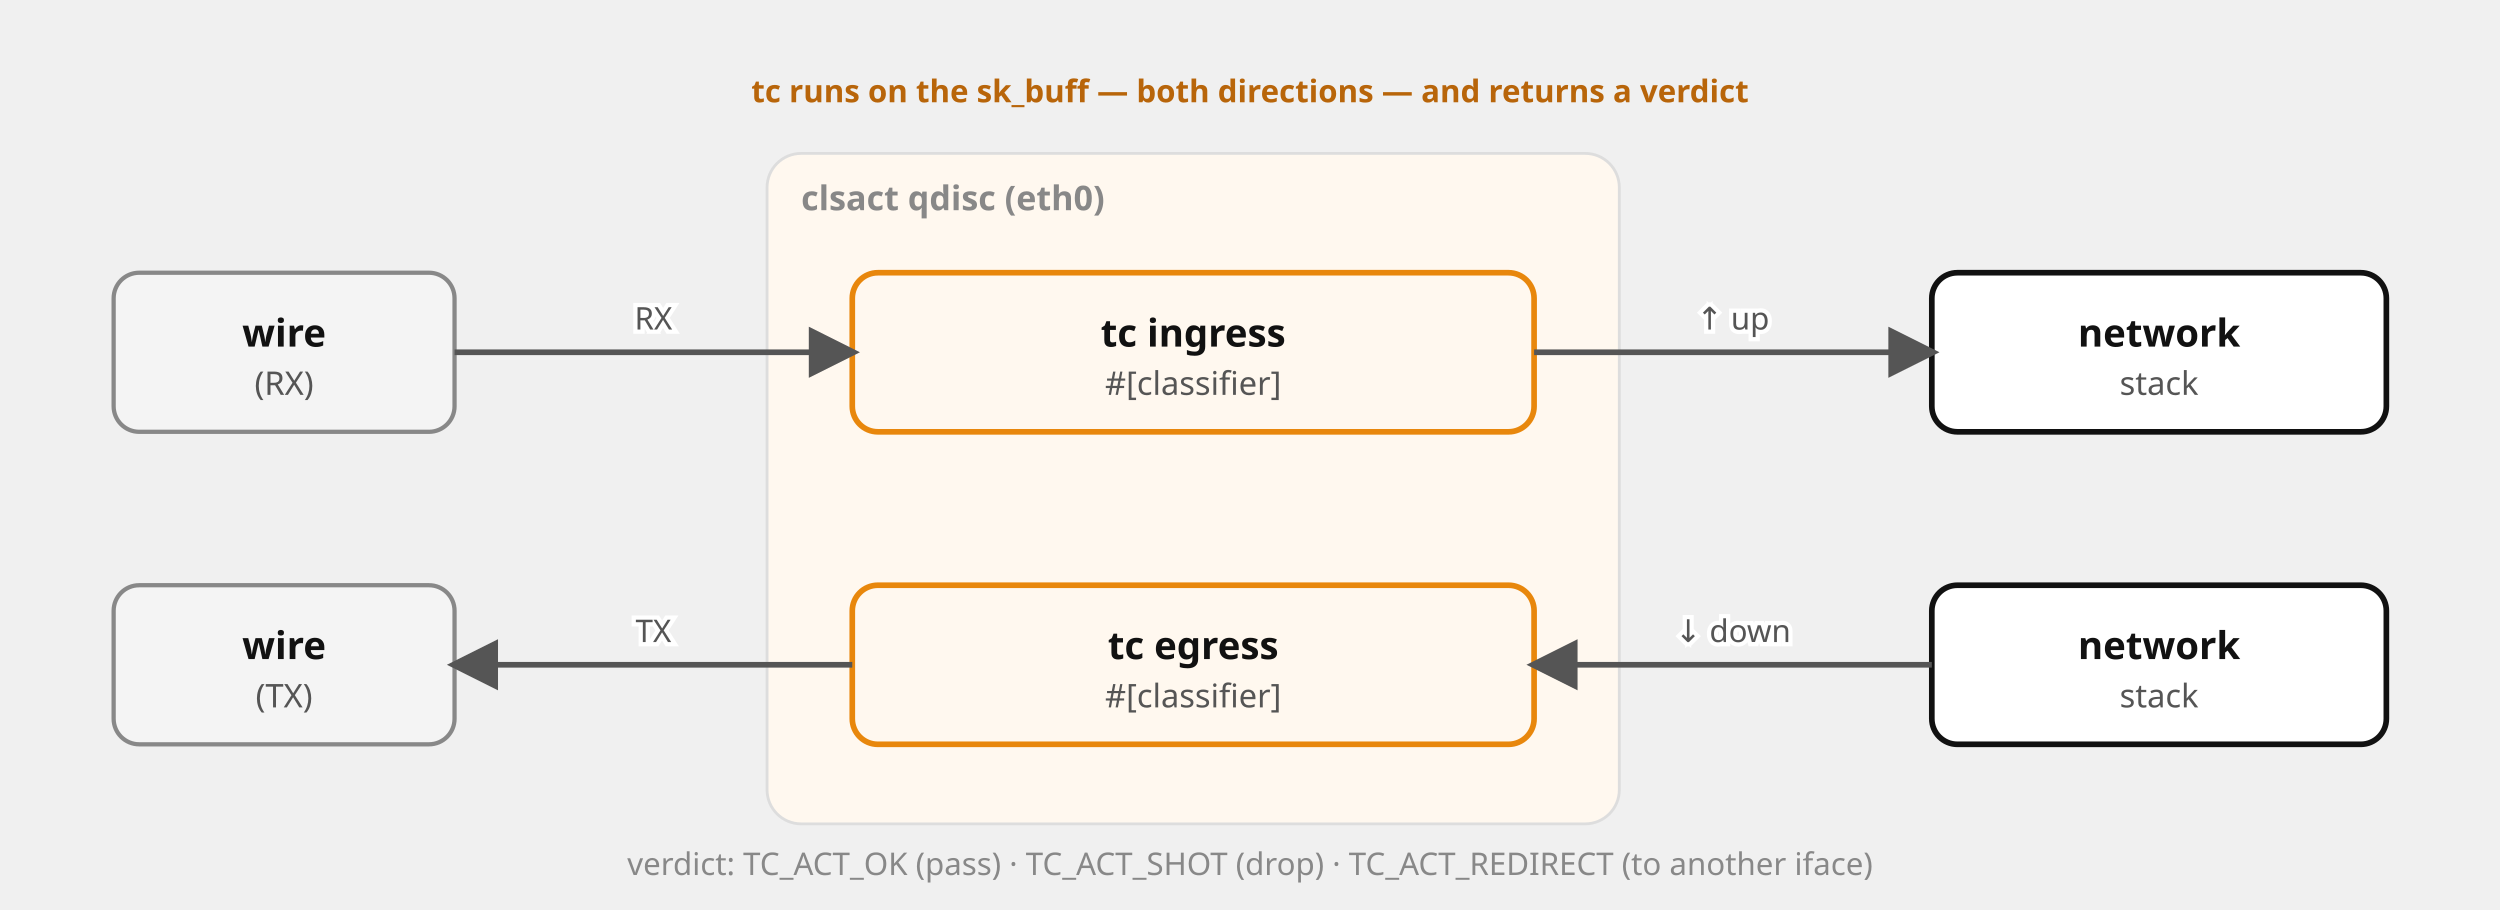
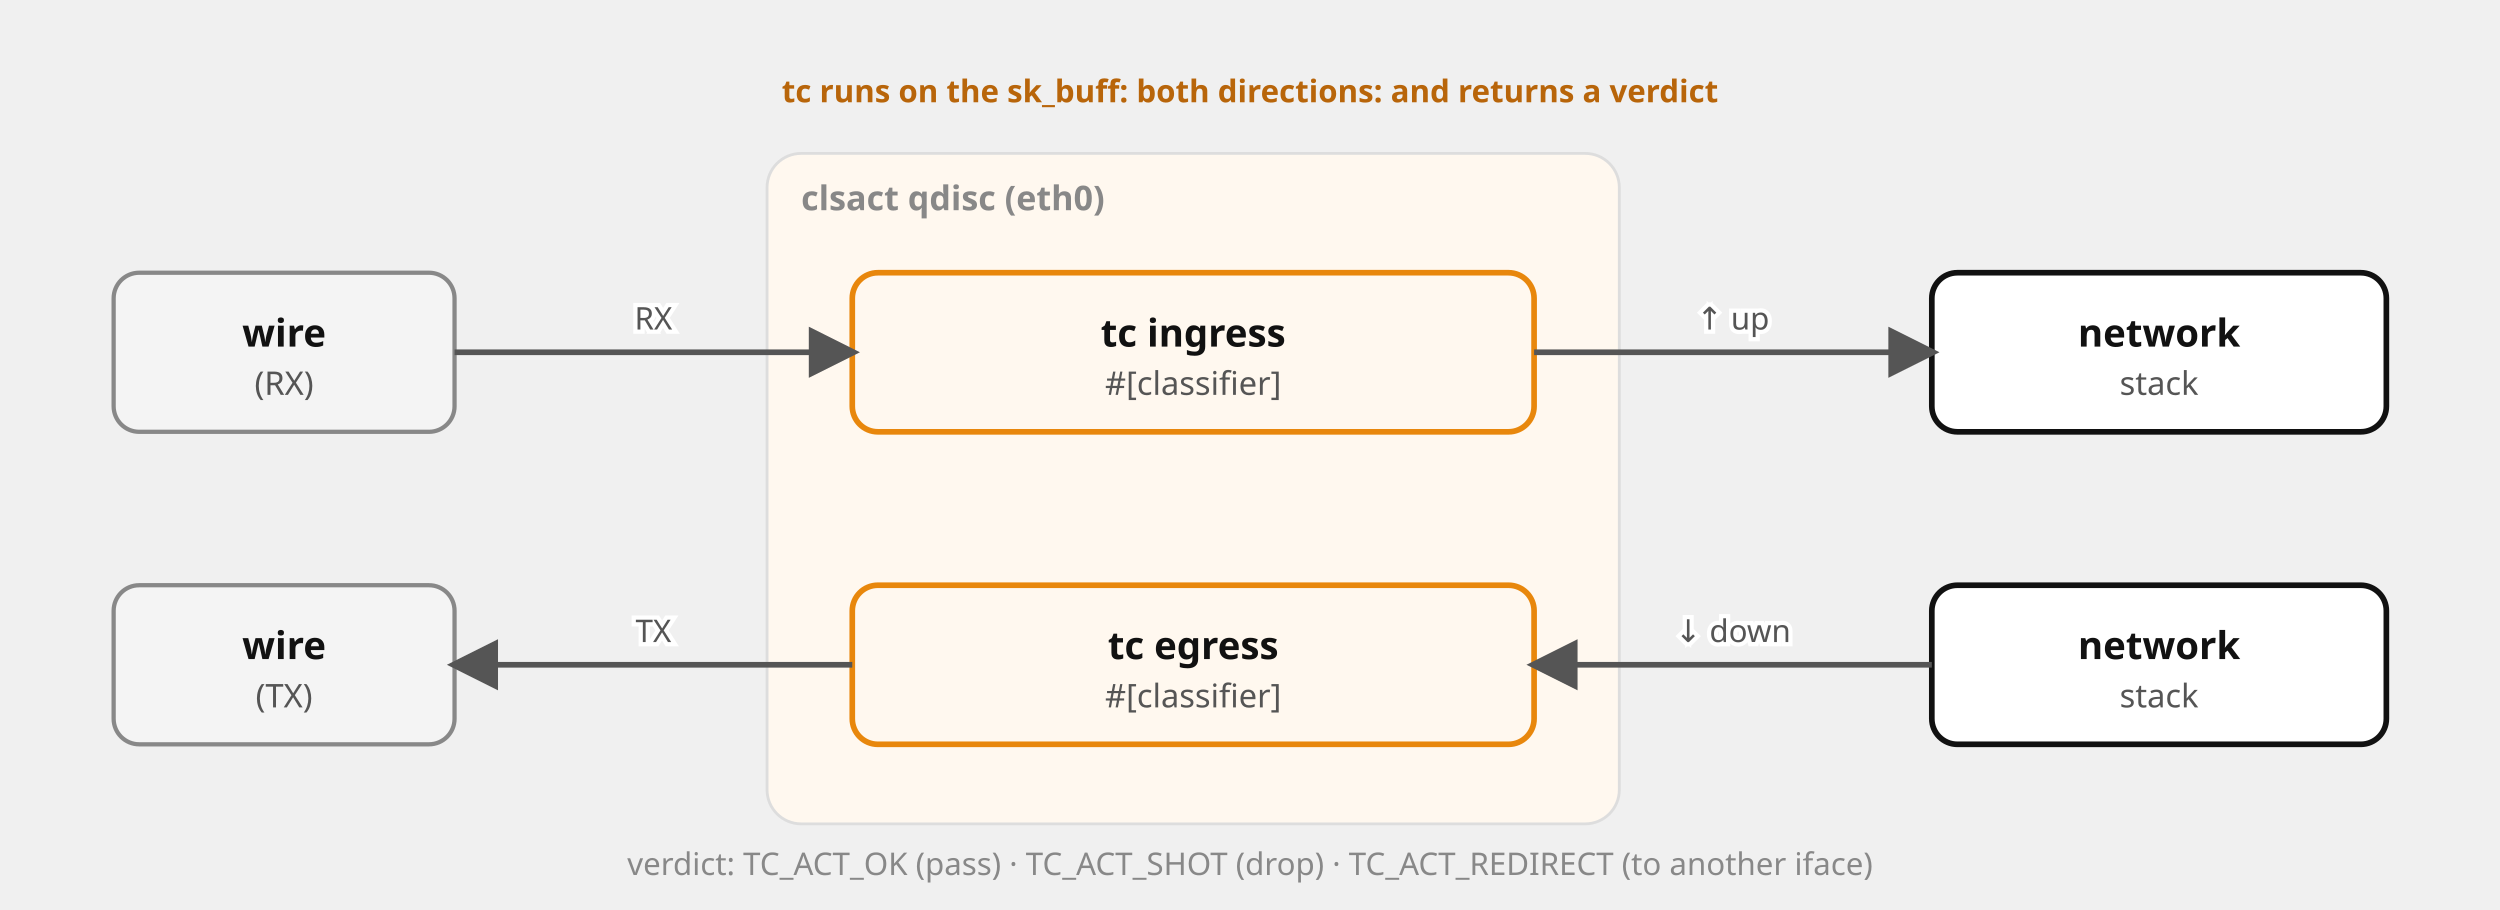
<svg xmlns="http://www.w3.org/2000/svg" viewBox="0 0 880 320" font-family="'Red Hat Text', system-ui, sans-serif" role="img">
  <defs>
    <marker id="a" viewBox="0 0 10 10" refX="8.5" refY="5" markerWidth="9" markerHeight="9" orient="auto-start-reverse">
      <path d="M0,0 L10,5 L0,10 z" fill="#555" />
    </marker>
    <marker id="am" viewBox="0 0 10 10" refX="8.5" refY="5" markerWidth="9" markerHeight="9" orient="auto-start-reverse">
      <path d="M0,0 L10,5 L0,10 z" fill="#b8650a" />
    </marker>
  </defs>
  <rect x="270" y="54" width="300" height="236" rx="12" fill="#fff8ef" stroke="#ddd" />
  <text x="282" y="74" font-size="12" font-weight="700" fill="#888">clsact qdisc (eth0)</text>
  <rect x="40" y="96" width="120" height="56" rx="9" fill="#f4f4f4" stroke="#888888" stroke-width="1.5" />
  <text x="100.0" y="122.0" font-size="13.5" font-weight="700" fill="#111111" text-anchor="middle">wire</text>
  <text x="100.0" y="139.0" font-size="11.5" fill="#555555" text-anchor="middle">(RX)</text>
  <rect x="300" y="96" width="240" height="56" rx="9" fill="#fff8ef" stroke="#e8870c" stroke-width="2" />
  <text x="420.0" y="122.0" font-size="13.5" font-weight="700" fill="#111111" text-anchor="middle">tc ingress</text>
  <text x="420.0" y="139.0" font-size="11.5" fill="#555555" text-anchor="middle">#[classifier]</text>
  <rect x="680" y="96" width="160" height="56" rx="9" fill="#ffffff" stroke="#111111" stroke-width="2" />
  <text x="760.0" y="122.0" font-size="13.5" font-weight="700" fill="#111111" text-anchor="middle">network</text>
  <text x="760.0" y="139.0" font-size="11.5" fill="#555555" text-anchor="middle">stack</text>
  <rect x="680" y="206" width="160" height="56" rx="9" fill="#ffffff" stroke="#111111" stroke-width="2" />
  <text x="760.0" y="232.0" font-size="13.5" font-weight="700" fill="#111111" text-anchor="middle">network</text>
  <text x="760.0" y="249.0" font-size="11.5" fill="#555555" text-anchor="middle">stack</text>
  <rect x="300" y="206" width="240" height="56" rx="9" fill="#fff8ef" stroke="#e8870c" stroke-width="2" />
  <text x="420.0" y="232.0" font-size="13.5" font-weight="700" fill="#111111" text-anchor="middle">tc egress</text>
  <text x="420.0" y="249.0" font-size="11.5" fill="#555555" text-anchor="middle">#[classifier]</text>
  <rect x="40" y="206" width="120" height="56" rx="9" fill="#f4f4f4" stroke="#888888" stroke-width="1.5" />
  <text x="100.0" y="232.0" font-size="13.5" font-weight="700" fill="#111111" text-anchor="middle">wire</text>
  <text x="100.0" y="249.0" font-size="11.5" fill="#555555" text-anchor="middle">(TX)</text>
  <path d="M160,124 L300,124" fill="none" stroke="#555" stroke-width="2" marker-end="url(#a)" />
  <text x="230.0" y="116.0" font-size="11" fill="#ffffff" stroke="#ffffff" stroke-width="3" paint-order="stroke" text-anchor="middle">RX</text>
  <text x="230.0" y="116.0" font-size="11" fill="#555" text-anchor="middle">RX</text>
  <path d="M540,124 L680,124" fill="none" stroke="#555" stroke-width="2" marker-end="url(#a)" />
  <text x="610.0" y="116.0" font-size="11" fill="#ffffff" stroke="#ffffff" stroke-width="3" paint-order="stroke" text-anchor="middle">↑ up</text>
  <text x="610.0" y="116.0" font-size="11" fill="#555" text-anchor="middle">↑ up</text>
  <path d="M680,234 L540,234" fill="none" stroke="#555" stroke-width="2" marker-end="url(#a)" />
  <text x="610.0" y="226.0" font-size="11" fill="#ffffff" stroke="#ffffff" stroke-width="3" paint-order="stroke" text-anchor="middle">↓ down</text>
  <text x="610.0" y="226.0" font-size="11" fill="#555" text-anchor="middle">↓ down</text>
  <path d="M300,234 L160,234" fill="none" stroke="#555" stroke-width="2" marker-end="url(#a)" />
  <text x="230.0" y="226.0" font-size="11" fill="#ffffff" stroke="#ffffff" stroke-width="3" paint-order="stroke" text-anchor="middle">TX</text>
  <text x="230.0" y="226.0" font-size="11" fill="#555" text-anchor="middle">TX</text>
-   <text x="440" y="36" font-size="11" fill="#b8650a" text-anchor="middle" font-weight="700">tc runs on the sk_buff — both directions — and returns a verdict</text>
+   <text x="440" y="36" font-size="11" fill="#b8650a" text-anchor="middle" font-weight="700">tc runs on the sk_buff: both directions: and returns a verdict</text>
  <text x="440" y="308" font-size="11" fill="#888" text-anchor="middle">verdict: TC_ACT_OK (pass) · TC_ACT_SHOT (drop) · TC_ACT_REDIRECT (to another iface)</text>
</svg>
